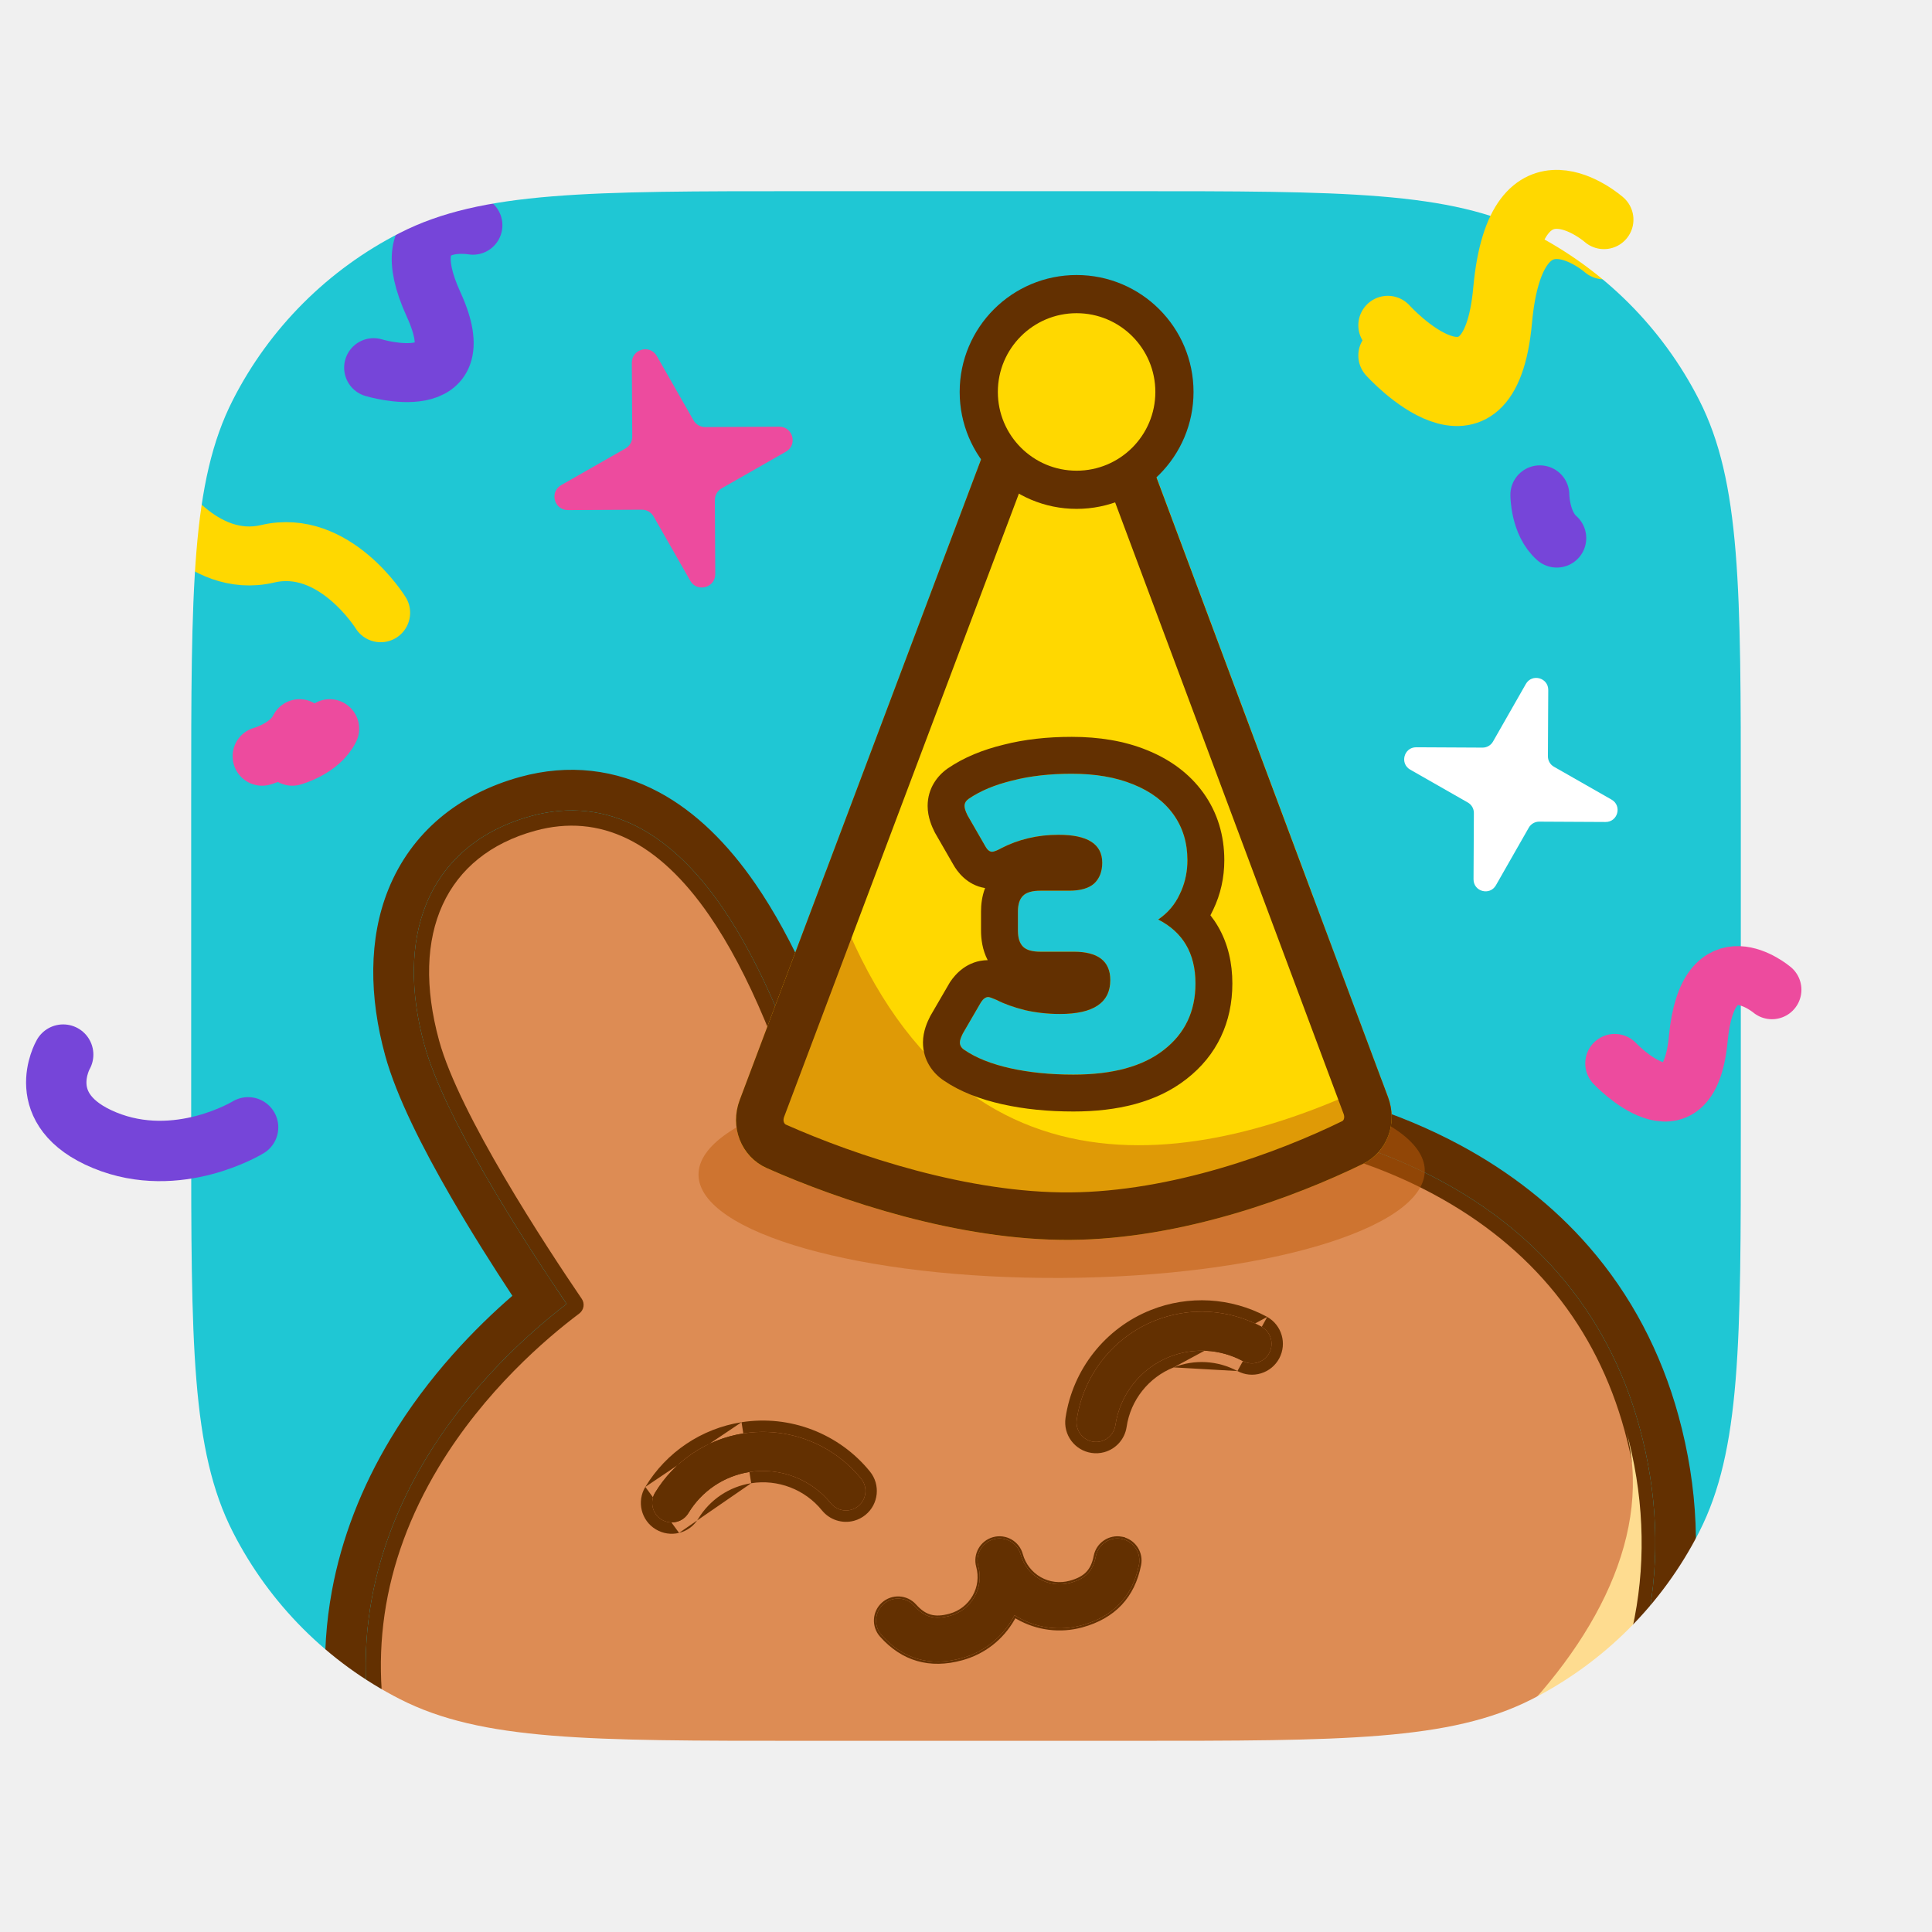
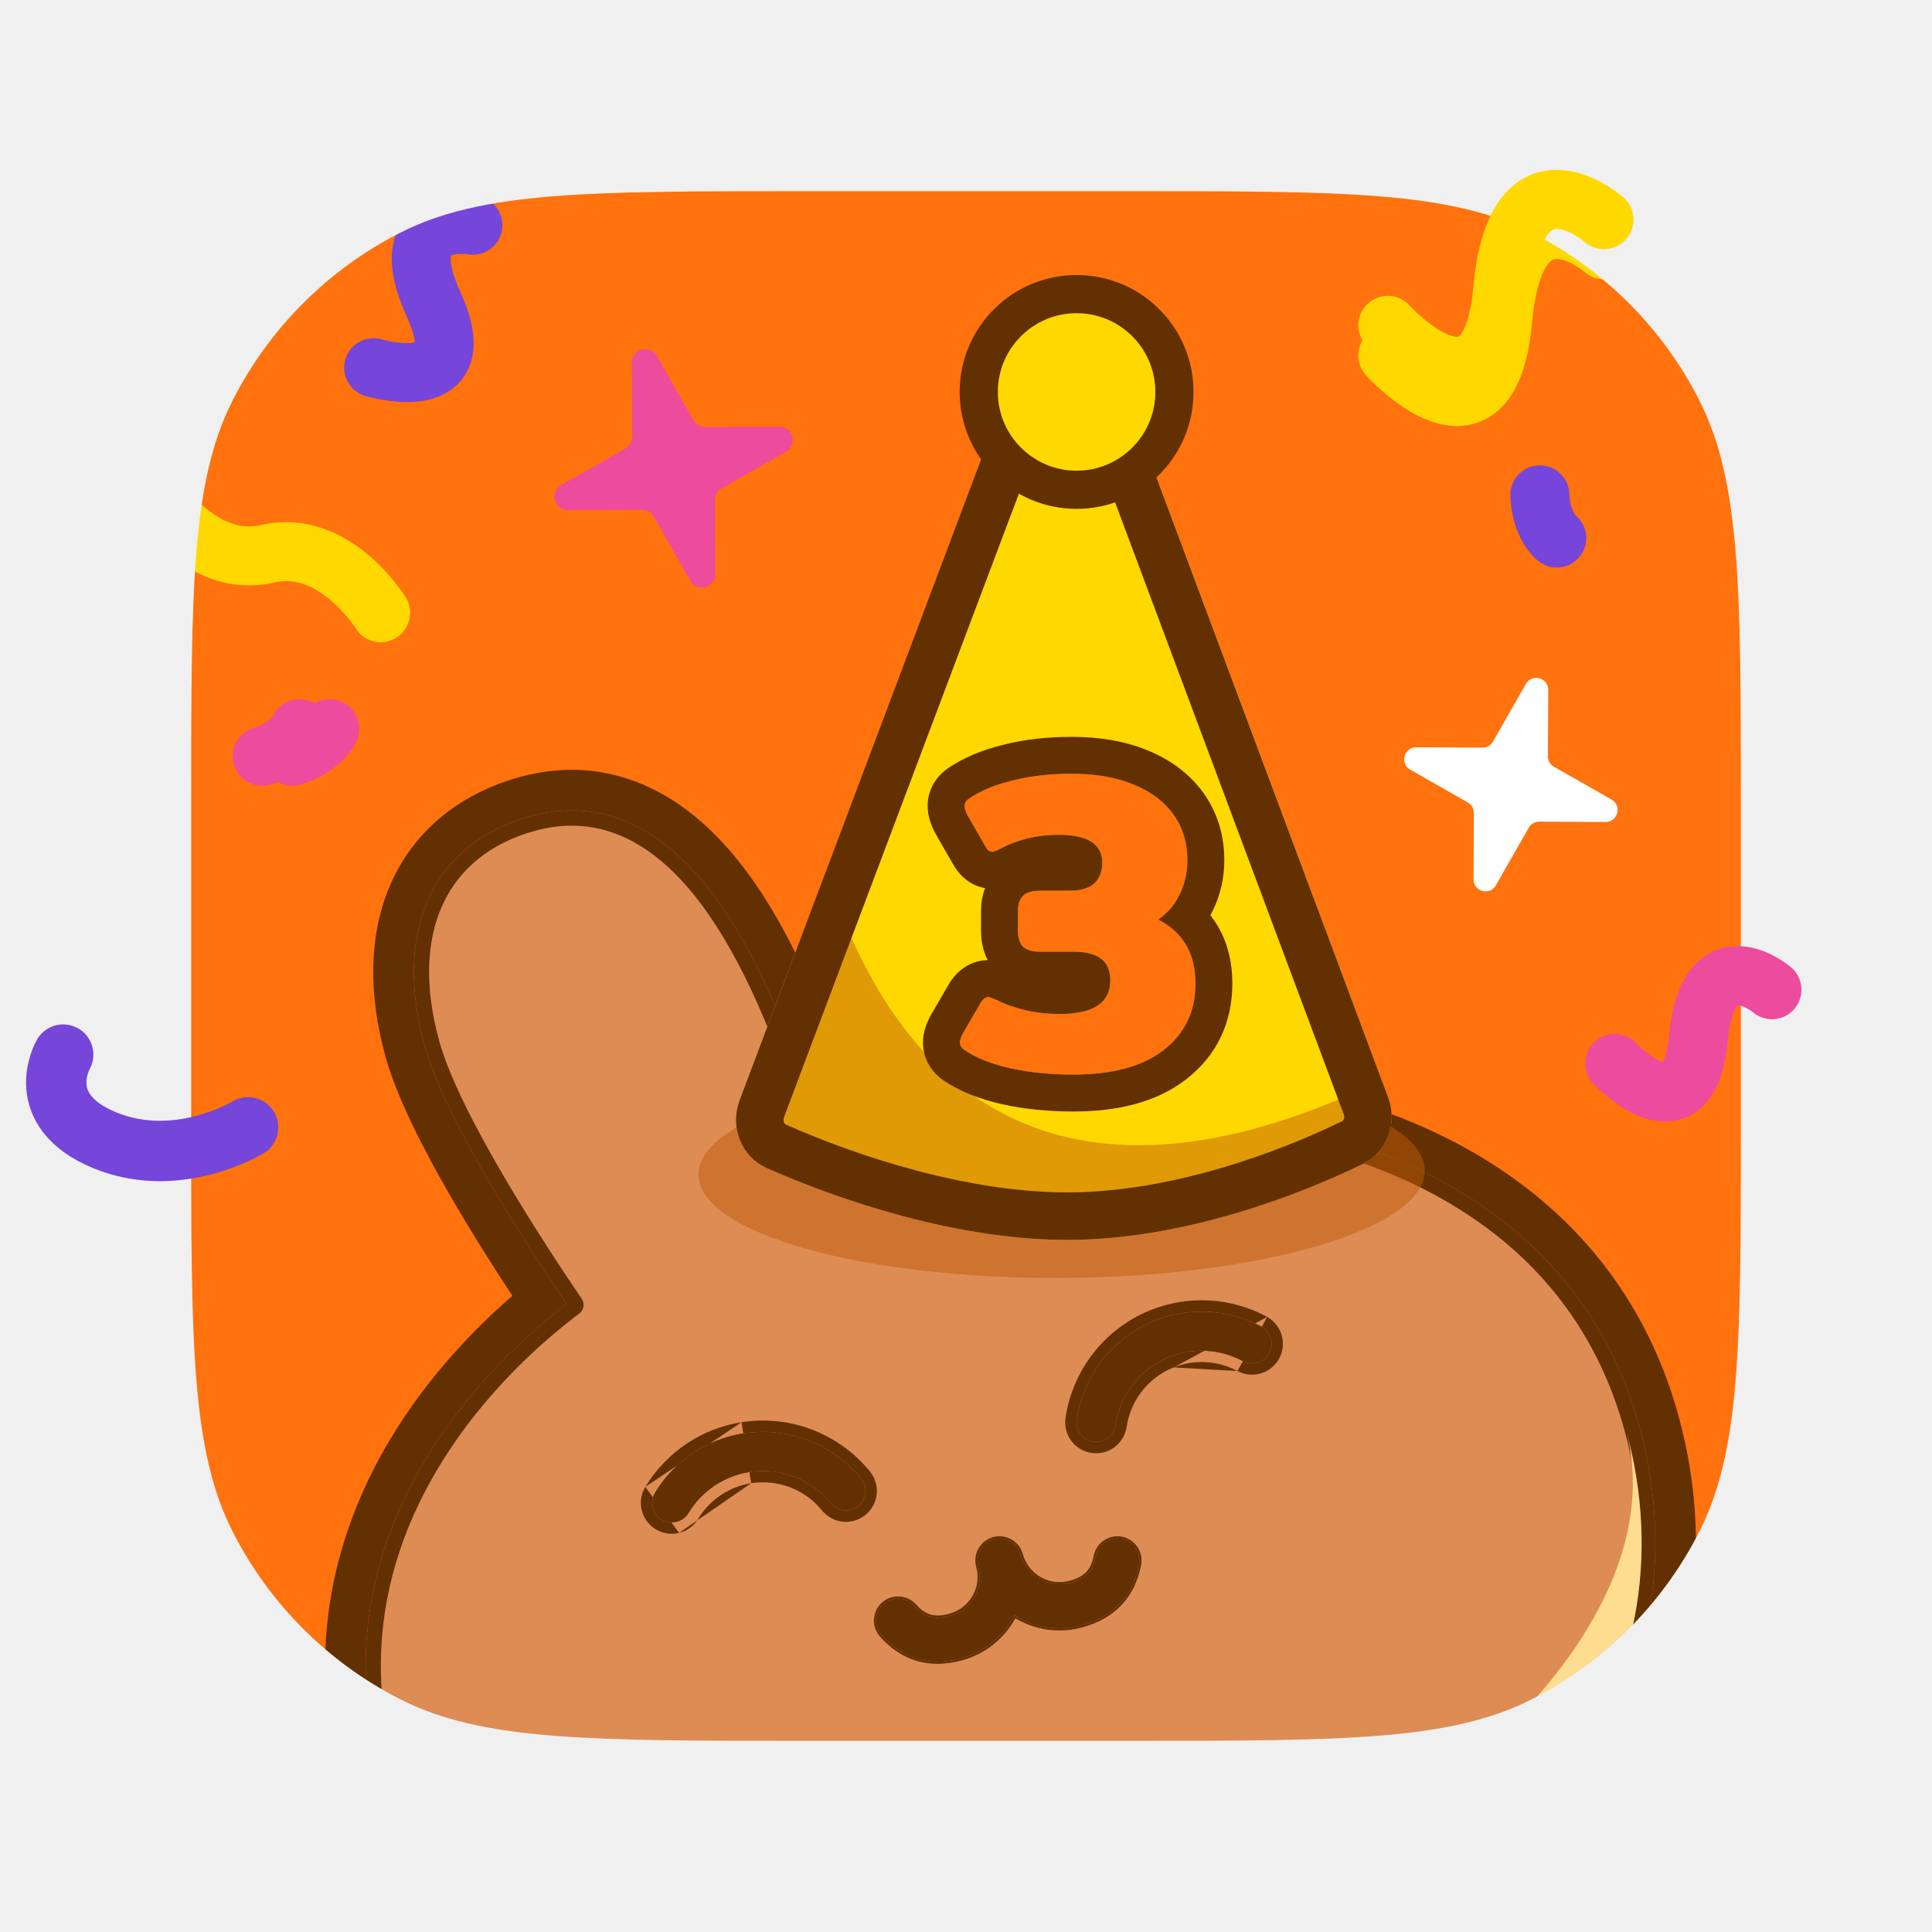
<svg xmlns="http://www.w3.org/2000/svg" width="192" height="192" fill="none" viewBox="0 0 192 192">
  <mask id="mask0_520_268" style="mask-type:alpha" width="154" height="154" x="19" y="19" maskUnits="userSpaceOnUse">
    <path fill="#EFF3F5" d="M19 79.8C19 58.518 19 47.877 23.142 39.748C26.785 32.598 32.598 26.785 39.748 23.142C47.877 19 58.518 19 79.8 19H112.2C133.482 19 144.123 19 152.252 23.142C159.402 26.785 165.215 32.598 168.858 39.748C173 47.877 173 58.518 173 79.8V112.2C173 133.482 173 144.123 168.858 152.252C165.215 159.402 159.402 165.215 152.252 168.858C144.123 173 133.482 173 112.2 173H79.8C58.518 173 47.877 173 39.748 168.858C32.598 165.215 26.785 159.402 23.142 152.252C19 144.123 19 133.482 19 112.2V79.8Z" />
  </mask>
  <g mask="url(#mask0_520_268)">
    <g clip-path="url(#clip0_520_268)">
-       <rect width="166" height="166" fill="#1FC7D4" transform="translate(10 15)" />
+       <rect width="166" height="166" fill="#FF720D" transform="translate(10 15)" />
      <path fill="#633001" d="M102.38 70.655C111.098 68.264 116.89 73.668 119.355 82.66C121.315 89.806 120.577 105.401 120.195 111.499C120.162 112.163 120.387 112.813 120.82 113.317C121.256 113.82 121.868 114.139 122.528 114.206C130.27 115.047 153.647 119.48 159.98 142.579C166.65 166.905 150.732 190.995 112.105 201.616L112.009 201.643C73.363 212.187 47.388 199.602 40.719 175.276C34.05 150.949 52.256 136.435 58.465 131.77C58.998 131.375 59.362 130.789 59.481 130.134C59.596 129.479 59.458 128.806 59.091 128.252C55.653 123.201 47.065 110.163 45.106 103.016C42.641 94.024 44.88 86.419 53.585 84.033C66.133 80.592 74.13 97.507 79.583 116.524C79.756 117.138 80.164 117.651 80.717 117.964C81.267 118.281 81.92 118.361 82.536 118.196L94.897 114.807C95.51 114.635 96.027 114.234 96.343 113.68C96.659 113.131 96.748 112.479 96.583 111.863C91.58 92.725 89.828 74.096 102.376 70.656M101.571 67.72C97.792 68.756 94.864 70.964 92.865 74.284C91.169 77.102 90.158 80.765 89.86 85.168C89.397 92.008 90.583 100.801 93.482 112.036L82.337 115.092C79.104 103.951 75.639 95.782 71.752 90.132C69.251 86.497 66.513 83.864 63.616 82.303C60.204 80.467 56.557 80.061 52.78 81.097C47.708 82.487 44.096 85.533 42.333 89.91C40.785 93.752 40.728 98.562 42.17 103.823C44.124 110.95 51.752 122.858 56.314 129.583C52.897 132.193 46.826 137.484 42.28 145.044C39.611 149.481 37.82 154.123 36.952 158.841C35.914 164.488 36.193 170.289 37.782 176.083C39.575 182.625 42.667 188.377 46.969 193.176C51.305 198.013 56.779 201.777 63.24 204.365C69.794 206.989 77.274 208.36 85.474 208.44C93.934 208.522 103.131 207.225 112.811 204.584L112.911 204.556C122.586 201.895 131.161 198.324 138.396 193.939C145.409 189.689 151.145 184.694 155.443 179.094C159.679 173.575 162.468 167.542 163.732 161.168C164.985 154.844 164.712 148.321 162.918 141.778C161.329 135.984 158.613 130.851 154.842 126.522C151.691 122.906 147.782 119.825 143.228 117.37C135.451 113.176 127.535 111.726 123.263 111.229C123.756 103.119 124.246 88.984 122.292 81.859C120.85 76.597 118.351 72.487 115.063 69.974C111.316 67.108 106.652 66.331 101.576 67.722L101.571 67.72Z" />
      <path fill="#633001" fill-rule="evenodd" d="M116.165 111.274L116.167 111.247C116.355 108.238 116.629 102.912 116.617 97.482C116.604 91.911 116.284 86.722 115.463 83.727C114.368 79.735 112.665 77.051 110.761 75.595C109.02 74.264 106.723 73.649 103.447 74.547L102.644 71.615L102.64 71.616L103.444 74.548C101.337 75.126 99.936 76.267 98.932 77.936C97.859 79.718 97.153 82.266 96.925 85.645C96.466 92.441 98.009 101.355 100.486 110.834C100.924 112.487 100.682 114.228 99.844 115.688C98.996 117.171 97.607 118.238 95.988 118.693L95.976 118.696L83.59 122.092L83.578 122.095C81.965 122.527 80.214 122.328 78.716 121.469C77.263 120.643 76.168 119.277 75.701 117.629C73 108.211 69.781 99.756 65.92 94.145C64 91.355 62.093 89.524 60.261 88.538C58.546 87.615 56.759 87.347 54.652 87.925C51.385 88.821 49.721 90.521 48.9 92.556C48.003 94.781 47.904 97.959 48.998 101.949C49.819 104.944 52.19 109.571 55.02 114.37C57.779 119.047 60.731 123.488 62.428 125.98L62.443 126.002L62.457 126.025C63.398 127.447 63.749 129.169 63.456 130.833L63.454 130.844L63.452 130.855C63.152 132.508 62.237 133.994 60.88 135.003C54.633 139.698 38.703 152.658 44.611 174.209C47.609 185.141 54.876 193.385 65.873 197.789C76.982 202.238 92.19 202.866 110.942 197.75C110.943 197.75 110.945 197.749 110.947 197.749L111.749 200.69L111.841 200.665M112.009 201.643C112.009 201.643 112.009 201.643 112.009 201.643L112.105 201.616C121.761 198.961 129.997 195.465 136.817 191.333C143.637 187.201 149.039 182.435 153.027 177.24C153.027 177.24 153.027 177.24 153.027 177.24C157.014 172.045 159.586 166.422 160.745 160.577C160.744 160.577 160.745 160.577 160.745 160.577C161.903 154.732 161.648 148.664 159.981 142.583C159.981 142.581 159.981 142.58 159.98 142.579C158.398 136.805 155.75 132.198 152.547 128.521C152.547 128.521 152.547 128.521 152.547 128.521C149.344 124.844 145.587 122.097 141.785 120.047C141.785 120.047 141.785 120.047 141.785 120.047C134.423 116.076 126.896 114.713 122.911 114.249C122.779 114.234 122.652 114.219 122.528 114.206C121.868 114.139 121.256 113.82 120.82 113.317C120.387 112.813 120.162 112.163 120.195 111.499C120.204 111.353 120.214 111.201 120.223 111.044C120.611 104.658 121.267 89.64 119.356 82.664C119.356 82.663 119.356 82.661 119.355 82.66C118.123 78.166 116.06 74.568 113.216 72.392C113.216 72.391 113.215 72.391 113.215 72.391C110.369 70.213 106.74 69.459 102.38 70.655L102.376 70.656C101.555 70.881 100.794 71.171 100.092 71.523C98.114 72.513 96.597 73.987 95.474 75.854C95.474 75.854 95.474 75.854 95.474 75.854C93.952 78.383 93.15 81.633 92.898 85.373C92.403 92.699 94.013 101.908 96.43 111.275C96.481 111.471 96.532 111.667 96.583 111.863C96.748 112.479 96.659 113.131 96.343 113.68C96.027 114.234 95.51 114.635 94.897 114.807L82.536 118.196C81.92 118.361 81.267 118.281 80.717 117.964C80.164 117.651 79.756 117.138 79.583 116.524C79.528 116.329 79.471 116.134 79.415 115.94C76.718 106.648 73.407 97.906 69.245 91.857C69.245 91.857 69.245 91.857 69.245 91.857C67.12 88.769 64.773 86.382 62.174 84.983C62.173 84.983 62.173 84.983 62.172 84.983C59.573 83.584 56.721 83.173 53.585 84.033C49.232 85.226 46.496 87.724 45.157 91.047C43.817 94.371 43.873 98.52 45.106 103.016C45.106 103.017 45.106 103.018 45.106 103.018C47.02 109.993 55.244 122.578 58.834 127.874C58.923 128.004 59.009 128.13 59.091 128.252C59.458 128.806 59.596 129.479 59.481 130.134C59.362 130.789 58.998 131.375 58.465 131.77C58.366 131.844 58.264 131.921 58.16 132C54.931 134.442 48.957 139.254 44.589 146.433C44.589 146.433 44.589 146.433 44.589 146.433C42.348 150.116 40.53 154.422 39.723 159.351C39.723 159.351 39.723 159.351 39.723 159.351C38.948 164.085 39.106 169.394 40.719 175.276C40.719 175.277 40.719 175.277 40.719 175.278C42.387 181.359 45.261 186.707 49.238 191.142C53.215 195.578 58.294 199.102 64.373 201.536C64.373 201.536 64.373 201.536 64.373 201.536C70.452 203.97 77.53 205.315 85.504 205.392C93.477 205.47 102.345 204.279 112.005 201.644C112.006 201.644 112.008 201.643 112.009 201.643ZM112.811 204.584C103.131 207.225 93.934 208.522 85.474 208.44C77.274 208.36 69.794 206.989 63.24 204.365C56.779 201.777 51.305 198.013 46.969 193.176C42.667 188.377 39.575 182.625 37.782 176.083C37.781 176.083 37.781 176.082 37.781 176.081C36.193 170.288 35.914 164.488 36.952 158.841C37.82 154.123 39.611 149.481 42.28 145.044C46.496 138.032 52.024 132.973 55.531 130.193C55.543 130.183 55.556 130.174 55.568 130.164C55.828 129.958 56.078 129.764 56.314 129.583C56.313 129.581 56.311 129.578 56.309 129.575C56.304 129.569 56.3 129.562 56.295 129.555C56.129 129.31 55.958 129.057 55.784 128.799C55.775 128.785 55.765 128.771 55.756 128.757C51.154 121.919 44.047 110.667 42.17 103.823C42.17 103.823 42.17 103.822 42.17 103.821C40.728 98.561 40.786 93.752 42.333 89.91C44.096 85.533 47.708 82.487 52.78 81.097C56.557 80.061 60.204 80.467 63.616 82.303C66.513 83.864 69.251 86.497 71.752 90.132C75.528 95.62 78.905 103.485 82.058 114.142C82.07 114.179 82.081 114.217 82.092 114.254C82.174 114.532 82.255 114.811 82.337 115.092L93.482 112.036C93.482 112.035 93.482 112.034 93.481 112.033C93.409 111.751 93.337 111.47 93.266 111.191C93.257 111.153 93.247 111.115 93.237 111.077C90.516 100.299 89.41 91.812 89.86 85.168C90.158 80.765 91.169 77.102 92.865 74.284C94.864 70.964 97.792 68.756 101.571 67.72L101.576 67.722C106.652 66.331 111.316 67.108 115.063 69.974C118.35 72.486 120.849 76.596 122.291 81.855C122.292 81.856 122.292 81.858 122.292 81.859C124.168 88.701 123.791 102.006 123.322 110.233C123.321 110.25 123.32 110.267 123.319 110.283C123.301 110.594 123.283 110.898 123.265 111.194C123.264 111.203 123.264 111.211 123.263 111.219C123.263 111.222 123.263 111.225 123.263 111.229C123.558 111.263 123.871 111.302 124.201 111.346C124.216 111.348 124.232 111.35 124.248 111.353C128.682 111.951 136.015 113.48 143.228 117.37C147.782 119.825 151.691 122.906 154.842 126.522C158.612 130.85 161.328 135.982 162.916 141.774C162.917 141.775 162.917 141.776 162.918 141.778C164.712 148.321 164.985 154.844 163.732 161.168C162.468 167.542 159.679 173.575 155.443 179.094C151.145 184.694 145.409 189.689 138.396 193.939C131.162 198.324 122.588 201.895 112.913 204.556C112.913 204.556 112.912 204.556 112.911 204.556L112.811 204.584ZM43.964 195.87C39.222 190.58 35.839 184.264 33.889 177.15C32.148 170.799 31.829 164.383 32.982 158.111C33.944 152.88 35.922 147.784 38.821 142.964C42.587 136.701 47.293 131.916 50.919 128.775C48.986 125.838 46.794 122.377 44.77 118.874C42.035 114.143 39.403 108.996 38.278 104.891C36.675 99.046 36.621 93.288 38.59 88.402C40.882 82.71 45.586 78.884 51.712 77.204C56.478 75.897 61.193 76.415 65.529 78.749L65.531 78.75C69.149 80.7 72.33 83.852 75.077 87.844C78.831 93.3 82.089 100.695 85.064 110.159L88.622 109.183C86.354 99.524 85.386 91.502 85.833 84.895C86.16 80.062 87.287 75.725 89.407 72.203C91.947 67.984 95.737 65.134 100.504 63.827L102.118 63.385L102.2 63.431C107.735 62.338 113.089 63.383 117.515 66.769C121.699 69.966 124.584 74.952 126.185 80.792C127.31 84.897 127.671 90.666 127.731 96.13C127.776 100.174 127.656 104.269 127.491 107.778C132.214 108.628 138.701 110.343 145.144 113.817C150.091 116.485 154.391 119.861 157.885 123.871C162.074 128.679 165.069 134.36 166.81 140.711C168.761 147.826 169.072 154.983 167.692 161.953L167.691 161.954C166.298 168.978 163.232 175.575 158.645 181.552C153.997 187.608 147.861 192.922 140.488 197.391C132.882 202.001 123.951 205.706 113.981 208.448L113.874 208.478C103.899 211.199 94.328 212.562 85.435 212.476C76.814 212.392 68.827 210.95 61.74 208.111C54.745 205.311 48.743 201.201 43.964 195.87ZM122.102 118.22C120.419 118.044 118.873 117.232 117.772 115.963L117.764 115.954L117.757 115.946C116.656 114.664 116.08 113.004 116.164 111.3L116.165 111.274M122.102 118.22C125.714 118.613 132.911 119.847 139.867 123.598C146.742 127.306 153.279 133.399 156.088 143.646C159.085 154.579 157.04 165.381 149.827 174.78C142.541 184.274 129.78 192.57 111.038 197.724C111.037 197.724 111.036 197.724 111.035 197.725L111.843 200.664M111.035 197.725L110.947 197.749L111.035 197.725Z" clip-rule="evenodd" />
      <path fill="#DD8C54" d="M112.412 203.11C112.412 203.11 112.412 203.111 112.412 203.111C93.656 208.227 76.852 208.171 63.809 202.948C57.568 200.448 52.286 196.818 48.105 192.156C43.962 187.534 40.983 181.99 39.252 175.676C36.423 165.357 37.88 155.312 43.585 145.822C48.143 138.238 54.291 132.998 57.551 130.549C57.784 130.378 57.934 130.135 57.984 129.856C58.03 129.593 57.973 129.316 57.822 129.088C54.232 123.817 45.644 110.729 43.638 103.415C40.726 92.792 44.294 84.997 53.183 82.56C59.611 80.798 65.437 83.635 70.499 90.989C74.361 96.602 77.81 104.815 81.047 116.1C81.111 116.331 81.26 116.517 81.465 116.631C81.674 116.753 81.912 116.78 82.145 116.718L94.496 113.332C94.717 113.272 94.906 113.123 95.023 112.92C95.144 112.71 95.176 112.474 95.117 112.249C92.145 100.882 90.923 92.056 91.382 85.264C91.983 76.355 95.548 70.945 101.976 69.183C110.865 66.746 117.91 71.633 120.822 82.254C122.827 89.568 122.113 105.207 121.714 111.592C121.702 111.846 121.794 112.113 121.974 112.323C122.152 112.529 122.407 112.661 122.682 112.688C126.742 113.128 134.703 114.494 142.505 118.702C152.246 123.955 158.62 131.853 161.449 142.172C163.18 148.485 163.446 154.774 162.239 160.865C161.02 167.007 158.329 172.827 154.236 178.161C145.68 189.31 131.25 197.927 112.509 203.082L112.412 203.109C112.412 203.109 112.412 203.109 112.412 203.11Z" />
      <path fill="#633001" d="M73.869 142.453C70.213 143.032 67.015 145.182 65.096 148.351C64.542 149.267 64.836 150.463 65.751 151.016C66.195 151.284 66.716 151.364 67.22 151.24C67.73 151.118 68.149 150.805 68.418 150.361C69.743 148.171 71.951 146.686 74.476 146.286C77.521 145.805 80.621 146.994 82.564 149.392C83.049 149.989 83.843 150.245 84.585 150.042C84.845 149.971 85.083 149.848 85.293 149.677C86.124 149.003 86.252 147.78 85.578 146.948C82.764 143.478 78.276 141.756 73.867 142.454L73.869 142.453Z" />
      <path fill="#633001" fill-rule="evenodd" d="M73.805 142.463C70.176 143.057 67.004 145.201 65.096 148.351C64.542 149.267 64.836 150.463 65.751 151.016C66.195 151.284 66.716 151.364 67.22 151.24C67.73 151.118 68.149 150.805 68.418 150.361C69.743 148.171 71.951 146.686 74.476 146.286C77.521 145.805 80.621 146.994 82.564 149.392C83.049 149.989 83.843 150.245 84.585 150.042C84.845 149.971 85.083 149.848 85.293 149.677C86.124 149.003 86.252 147.78 85.578 146.948C82.778 143.494 78.319 141.773 73.931 142.444C73.91 142.447 73.89 142.45 73.869 142.453C73.869 142.453 73.869 142.453 73.869 142.453C73.869 142.453 73.868 142.453 73.867 142.454L73.869 142.453C73.869 142.453 73.868 142.453 73.867 142.453C73.867 142.453 73.867 142.453 73.867 142.453C73.847 142.457 73.826 142.46 73.805 142.463ZM73.693 141.339L73.693 141.339C69.709 141.97 66.222 144.314 64.132 147.767M73.693 141.339C78.498 140.58 83.387 142.455 86.454 146.238L86.454 146.238C87.52 147.552 87.319 149.486 86.005 150.552C85.672 150.823 85.293 151.017 84.883 151.13C83.709 151.452 82.455 151.047 81.689 150.104L81.687 150.103C79.998 148.017 77.3 146.982 74.653 147.401M67.487 152.337C66.692 152.531 65.866 152.403 65.169 151.982L65.168 151.982C63.718 151.106 63.254 149.215 64.132 147.767M67.487 152.337C68.294 152.141 68.961 151.64 69.383 150.946L69.383 150.945C70.537 149.039 72.456 147.748 74.652 147.401" clip-rule="evenodd" />
      <path fill="#633001" d="M125.342 131.834C122.075 130.087 118.228 129.869 114.788 131.235C110.64 132.883 107.659 136.652 107.007 141.073C106.851 142.132 107.585 143.12 108.643 143.275C108.911 143.316 109.18 143.299 109.438 143.228C110.182 143.024 110.733 142.402 110.846 141.639C111.296 138.584 113.356 135.981 116.218 134.842C118.592 133.899 121.251 134.05 123.507 135.257C123.964 135.503 124.488 135.557 124.986 135.403C125.482 135.253 125.89 134.917 126.136 134.461C126.641 133.517 126.284 132.339 125.34 131.834L125.342 131.834Z" />
      <path fill="#633001" fill-rule="evenodd" d="M125.341 131.835C125.341 131.835 125.342 131.836 125.342 131.836C125.693 132.024 125.963 132.306 126.137 132.634C126.43 133.186 126.452 133.869 126.136 134.461C125.89 134.917 125.482 135.253 124.986 135.403C124.488 135.557 123.964 135.503 123.507 135.257C121.251 134.05 118.592 133.899 116.218 134.842C113.356 135.981 111.296 138.584 110.846 141.639C110.733 142.402 110.182 143.024 109.438 143.228C109.18 143.299 108.911 143.316 108.644 143.275C107.585 143.12 106.851 142.132 107.007 141.073C107.659 136.652 110.64 132.883 114.788 131.235C117.876 130.008 121.293 130.059 124.323 131.346C124.667 131.492 125.006 131.655 125.339 131.833C125.34 131.833 125.34 131.833 125.34 131.833C125.341 131.833 125.341 131.834 125.342 131.834L125.34 131.834C125.34 131.835 125.341 131.835 125.341 131.835ZM125.935 130.875C125.915 130.862 125.895 130.851 125.874 130.839C122.314 128.936 118.12 128.698 114.371 130.186L114.371 130.187C109.849 131.984 106.602 136.09 105.891 140.908L105.891 140.909C105.644 142.583 106.802 144.143 108.476 144.391C108.901 144.455 109.329 144.428 109.737 144.316C110.912 143.994 111.784 143.009 111.962 141.803L111.962 141.803C112.353 139.146 114.147 136.88 116.635 135.891M125.935 130.875C127.382 131.692 127.917 133.521 127.13 134.993L127.129 134.995C126.744 135.713 126.096 136.244 125.316 136.482C124.527 136.724 123.693 136.637 122.975 136.252M116.635 135.89C118.7 135.07 121.011 135.201 122.975 136.252L116.635 135.89Z" clip-rule="evenodd" />
      <path fill="#633001" d="M111.468 152.93C110.284 152.699 109.135 153.47 108.904 154.654C108.615 156.135 107.9 156.878 106.36 157.301C105.329 157.583 104.246 157.448 103.32 156.923C102.388 156.389 101.719 155.527 101.437 154.496C101.118 153.332 99.915 152.647 98.751 152.966C97.588 153.285 96.902 154.488 97.221 155.651C97.504 156.683 97.369 157.765 96.843 158.692C96.31 159.624 95.448 160.292 94.416 160.575C92.876 160.997 91.885 160.722 90.879 159.596C90.076 158.695 88.695 158.618 87.794 159.421C86.893 160.224 86.815 161.605 87.618 162.505C89.742 164.884 92.418 165.652 95.571 164.788C97.727 164.197 99.523 162.804 100.639 160.854C100.702 160.743 100.762 160.63 100.821 160.517C100.931 160.587 101.043 160.653 101.155 160.719C103.101 161.823 105.361 162.107 107.513 161.517C110.667 160.652 112.577 158.627 113.19 155.498C113.422 154.313 112.651 153.165 111.466 152.934L111.468 152.93Z" />
      <path fill="#633001" fill-rule="evenodd" d="M111.239 152.898C110.139 152.8 109.121 153.546 108.904 154.654C108.615 156.135 107.9 156.878 106.36 157.301C105.329 157.583 104.246 157.448 103.32 156.923C102.388 156.389 101.719 155.527 101.437 154.496C101.118 153.332 99.915 152.647 98.751 152.966C97.588 153.285 96.902 154.488 97.221 155.651C97.504 156.683 97.369 157.765 96.843 158.692C96.31 159.624 95.448 160.292 94.416 160.575C92.876 160.997 91.885 160.722 90.879 159.596C90.076 158.695 88.695 158.618 87.794 159.421C86.893 160.224 86.815 161.605 87.618 162.505C89.742 164.884 92.418 165.652 95.571 164.788C97.727 164.197 99.523 162.804 100.639 160.854C100.666 160.806 100.693 160.757 100.72 160.708C100.754 160.645 100.787 160.582 100.821 160.518L100.821 160.517C100.882 160.556 100.943 160.593 101.005 160.63C101.055 160.66 101.105 160.689 101.155 160.719C103.101 161.823 105.361 162.107 107.513 161.517C110.667 160.652 112.577 158.627 113.19 155.498C113.407 154.387 112.743 153.308 111.683 152.987C111.616 152.967 111.548 152.95 111.479 152.936C111.475 152.935 111.471 152.935 111.467 152.934C111.467 152.934 111.467 152.934 111.466 152.934L111.468 152.93C111.468 152.93 111.467 152.93 111.467 152.93C111.463 152.929 111.459 152.928 111.456 152.928C111.383 152.914 111.311 152.904 111.239 152.898ZM111.792 152.796L111.803 152.776L111.509 152.719C110.209 152.465 108.947 153.312 108.693 154.613L108.693 154.613C108.554 155.328 108.316 155.841 107.947 156.226C107.575 156.611 107.052 156.888 106.304 157.093C105.327 157.361 104.303 157.233 103.426 156.736C102.544 156.231 101.912 155.415 101.644 154.439C101.294 153.161 99.972 152.408 98.694 152.759C97.416 153.109 96.663 154.43 97.014 155.708C97.282 156.685 97.154 157.709 96.656 158.586C96.151 159.468 95.336 160.1 94.359 160.368C93.611 160.573 93.02 160.602 92.505 160.459C91.991 160.317 91.525 159.996 91.039 159.453C90.157 158.463 88.64 158.378 87.651 159.26C86.661 160.142 86.576 161.659 87.458 162.648L87.458 162.649C88.543 163.864 89.776 164.675 91.149 165.07C92.522 165.464 94.02 165.436 95.628 164.995C97.839 164.389 99.682 162.96 100.825 160.961L100.826 160.961C100.852 160.914 100.878 160.867 100.904 160.82C100.951 160.848 100.999 160.876 101.045 160.904L101.045 160.904L101.049 160.906C103.044 162.038 105.362 162.329 107.57 161.724C109.178 161.283 110.481 160.543 111.461 159.504C112.441 158.465 113.088 157.137 113.401 155.539L113.401 155.539C113.636 154.335 112.929 153.166 111.792 152.796Z" clip-rule="evenodd" />
      <path fill="#FEDC90" d="M110.237 194.007C81.218 201.963 45.204 195.844 39.553 175.428C39.561 175.46 39.57 175.492 39.579 175.524C46.512 200.815 73.19 213.997 112.744 203.153C152.299 192.309 168.523 167.364 161.589 142.073C161.581 142.041 161.572 142.009 161.563 141.978C167.114 162.421 139.255 186.051 110.237 194.007Z" />
      <path stroke="#7645D9" stroke-linecap="round" stroke-width="5.859" d="M153.029 49.176C153.029 49.176 153.029 52.01 154.71 53.475" />
      <path stroke="#ED4B9E" stroke-linecap="round" stroke-width="5.859" d="M26.047 75.153C26.047 75.153 28.784 74.419 29.764 72.416" />
      <path fill="#fff" d="M148.662 87.978C148.055 89.042 146.431 88.607 146.438 87.382L146.472 80.793C146.474 80.363 146.244 79.966 145.871 79.753L140.148 76.488C139.084 75.881 139.519 74.257 140.744 74.263L147.333 74.297C147.763 74.299 148.16 74.07 148.373 73.696L151.638 67.973C152.245 66.909 153.869 67.345 153.863 68.569L153.829 75.158C153.827 75.588 154.056 75.986 154.43 76.198L160.153 79.464C161.217 80.071 160.781 81.695 159.557 81.688L152.968 81.654C152.538 81.652 152.141 81.882 151.928 82.255L148.662 87.978Z" />
      <path fill="#ED4B9E" d="M71.081 57.049C71.088 58.415 69.276 58.901 68.598 57.714L64.954 51.326C64.716 50.909 64.272 50.653 63.793 50.655L56.438 50.693C55.071 50.7 54.585 48.887 55.772 48.21L62.161 44.565C62.577 44.328 62.834 43.884 62.831 43.404L62.793 36.049C62.786 34.683 64.599 34.197 65.276 35.384L68.921 41.773C69.159 42.189 69.602 42.445 70.082 42.443L77.437 42.405C78.804 42.398 79.289 44.211 78.102 44.888L71.714 48.533C71.297 48.77 71.041 49.214 71.043 49.694L71.081 57.049Z" />
      <path stroke="#FFD800" stroke-linecap="round" stroke-width="5.859" d="M15.371 49.176C15.371 49.176 19.96 56.598 26.6 55.035C33.24 53.473 37.829 60.894 37.829 60.894" />
      <path stroke="#FFD800" stroke-linecap="round" stroke-width="5.859" d="M159.4 24.828C159.4 24.828 150.673 17.127 149.33 31.828C147.988 46.529 137.918 35.328 137.918 35.328" />
      <ellipse cx="105.504" cy="116.534" fill="#BF5C0C" opacity=".5" rx="36.087" ry="10.467" transform="rotate(-0.330456 105.504 116.534)" />
      <path fill="#FFD800" d="M106.374 123.219C117.448 123.136 128.689 118.968 135.452 115.659C137.902 114.46 138.897 111.582 137.944 109.033L111.192 37.435C109.362 32.539 102.435 32.547 100.589 37.447L73.514 109.322C72.518 111.966 73.616 114.939 76.194 116.082C83.427 119.291 95.281 123.301 106.374 123.219Z" />
      <path fill="#FFD800" fill-rule="evenodd" d="M98.205 43.775C106.285 48.422 113.913 57.24 120.315 72.072C125.076 83.102 128.33 88.264 130.524 89.173L111.192 37.435C109.362 32.539 102.435 32.547 100.589 37.447L98.205 43.775Z" clip-rule="evenodd" />
      <path fill="#BF5C0C" fill-rule="evenodd" d="M135.452 115.658C128.689 118.968 117.448 123.136 106.374 123.218C95.281 123.301 83.427 119.291 76.194 116.082C73.616 114.939 72.518 111.966 73.514 109.322L82.078 86.588C93.389 121.437 119.563 116.015 137.298 107.303L137.944 109.033C138.897 111.582 137.901 114.46 135.452 115.658Z" clip-rule="evenodd" opacity=".5" />
      <path stroke="#633001" stroke-width="4.719" d="M106.363 120.859C116.935 120.78 127.807 116.776 134.419 113.54C135.669 112.928 136.304 111.39 135.734 109.863L108.982 38.267C107.915 35.411 103.873 35.416 102.796 38.275L75.722 110.147C75.127 111.726 75.817 113.331 77.157 113.925C84.262 117.078 95.758 120.938 106.363 120.859Z" />
-       <path fill="#1FC7D4" d="M106.676 106.792C104.374 106.792 102.283 106.581 100.402 106.16C98.521 105.739 97.005 105.135 95.855 104.349C95.546 104.153 95.391 103.9 95.391 103.591C95.391 103.395 95.49 103.1 95.686 102.707L97.497 99.591C97.721 99.254 97.96 99.086 98.213 99.086C98.325 99.086 98.606 99.184 99.055 99.381C99.813 99.774 100.753 100.11 101.876 100.391C102.999 100.644 104.15 100.77 105.329 100.77C108.669 100.77 110.34 99.647 110.34 97.401C110.34 95.521 109.133 94.58 106.718 94.58H103.392C102.578 94.58 102.002 94.412 101.665 94.075C101.329 93.738 101.16 93.205 101.16 92.475V90.58C101.16 89.878 101.329 89.359 101.665 89.022C102.002 88.685 102.578 88.517 103.392 88.517H106.255C107.378 88.517 108.206 88.278 108.74 87.801C109.273 87.296 109.54 86.608 109.54 85.738C109.54 83.885 108.094 82.959 105.203 82.959C103.125 82.959 101.216 83.408 99.476 84.306C99.392 84.362 99.251 84.432 99.055 84.516C98.858 84.601 98.704 84.643 98.592 84.643C98.339 84.643 98.114 84.46 97.918 84.095L96.149 81.022C95.953 80.629 95.855 80.32 95.855 80.095C95.855 79.814 95.995 79.576 96.276 79.379C97.427 78.593 98.872 77.99 100.613 77.569C102.353 77.12 104.318 76.895 106.508 76.895C108.866 76.895 110.901 77.246 112.614 77.948C114.354 78.649 115.687 79.646 116.614 80.937C117.54 82.229 118.003 83.745 118.003 85.485C118.003 86.692 117.751 87.815 117.245 88.854C116.768 89.892 116.052 90.734 115.098 91.38C117.568 92.643 118.803 94.763 118.803 97.738C118.803 100.518 117.751 102.721 115.645 104.349C113.568 105.978 110.578 106.792 106.676 106.792Z" />
+       <path fill="#FF720D" d="M106.676 106.792C104.374 106.792 102.283 106.581 100.402 106.16C98.521 105.739 97.005 105.135 95.855 104.349C95.546 104.153 95.391 103.9 95.391 103.591C95.391 103.395 95.49 103.1 95.686 102.707L97.497 99.591C97.721 99.254 97.96 99.086 98.213 99.086C98.325 99.086 98.606 99.184 99.055 99.381C99.813 99.774 100.753 100.11 101.876 100.391C102.999 100.644 104.15 100.77 105.329 100.77C108.669 100.77 110.34 99.647 110.34 97.401C110.34 95.521 109.133 94.58 106.718 94.58H103.392C102.578 94.58 102.002 94.412 101.665 94.075C101.329 93.738 101.16 93.205 101.16 92.475V90.58C101.16 89.878 101.329 89.359 101.665 89.022C102.002 88.685 102.578 88.517 103.392 88.517H106.255C107.378 88.517 108.206 88.278 108.74 87.801C109.273 87.296 109.54 86.608 109.54 85.738C109.54 83.885 108.094 82.959 105.203 82.959C103.125 82.959 101.216 83.408 99.476 84.306C99.392 84.362 99.251 84.432 99.055 84.516C98.858 84.601 98.704 84.643 98.592 84.643C98.339 84.643 98.114 84.46 97.918 84.095L96.149 81.022C95.953 80.629 95.855 80.32 95.855 80.095C95.855 79.814 95.995 79.576 96.276 79.379C97.427 78.593 98.872 77.99 100.613 77.569C102.353 77.12 104.318 76.895 106.508 76.895C108.866 76.895 110.901 77.246 112.614 77.948C114.354 78.649 115.687 79.646 116.614 80.937C117.54 82.229 118.003 83.745 118.003 85.485C118.003 86.692 117.751 87.815 117.245 88.854C116.768 89.892 116.052 90.734 115.098 91.38C117.568 92.643 118.803 94.763 118.803 97.738C118.803 100.518 117.751 102.721 115.645 104.349C113.568 105.978 110.578 106.792 106.676 106.792Z" />
      <path fill="#633001" fill-rule="evenodd" d="M95.686 102.707L97.497 99.591C97.721 99.254 97.96 99.086 98.213 99.086C98.325 99.086 98.606 99.184 99.055 99.381C99.813 99.774 100.753 100.11 101.876 100.391C102.999 100.644 104.15 100.77 105.329 100.77C108.669 100.77 110.34 99.647 110.34 97.401C110.34 95.521 109.133 94.58 106.718 94.58H103.392C102.578 94.58 102.002 94.412 101.665 94.075C101.329 93.738 101.16 93.205 101.16 92.475V90.58C101.16 89.878 101.329 89.359 101.665 89.022C102.002 88.685 102.578 88.517 103.392 88.517H106.255C107.378 88.517 108.206 88.278 108.74 87.801C109.273 87.296 109.54 86.608 109.54 85.738C109.54 83.885 108.094 82.959 105.202 82.959C103.125 82.959 101.216 83.408 99.476 84.306C99.392 84.362 99.251 84.432 99.055 84.516C98.858 84.601 98.704 84.643 98.591 84.643C98.339 84.643 98.114 84.46 97.918 84.095L96.149 81.022C95.953 80.629 95.855 80.32 95.855 80.095C95.855 79.814 95.995 79.576 96.276 79.379C97.427 78.593 98.872 77.99 100.613 77.569C102.353 77.12 104.318 76.895 106.508 76.895C108.866 76.895 110.901 77.246 112.614 77.948C114.354 78.649 115.687 79.646 116.614 80.937C117.54 82.229 118.003 83.745 118.003 85.485C118.003 86.546 117.808 87.542 117.418 88.473C117.364 88.601 117.306 88.728 117.245 88.854C116.768 89.892 116.052 90.734 115.098 91.38C116.323 92.007 117.244 92.844 117.862 93.891C118.49 94.956 118.803 96.239 118.803 97.738C118.803 100.518 117.751 102.721 115.645 104.349C113.568 105.978 110.578 106.792 106.676 106.792C104.374 106.792 102.283 106.581 100.402 106.16C98.521 105.739 97.005 105.135 95.855 104.349C95.546 104.153 95.391 103.9 95.391 103.591C95.391 103.395 95.49 103.1 95.686 102.707ZM93.823 107.403C92.71 106.67 91.724 105.369 91.724 103.591C91.724 102.46 92.195 101.489 92.406 101.067L92.458 100.964L94.383 97.651L94.445 97.557C94.924 96.839 96.109 95.444 98.157 95.419C97.624 94.395 97.493 93.315 97.493 92.475V90.58C97.493 89.894 97.584 89.073 97.896 88.255C96.085 87.965 95.106 86.585 94.722 85.894L92.917 82.757L92.869 82.662C92.617 82.157 92.187 81.21 92.187 80.095C92.187 78.347 93.156 77.086 94.173 76.375L94.19 76.363L94.207 76.351C95.805 75.26 97.679 74.508 99.723 74.011C101.812 73.475 104.084 73.228 106.508 73.228C109.214 73.228 111.74 73.629 113.994 74.55C116.257 75.465 118.195 76.851 119.593 78.8C121.01 80.774 121.67 83.054 121.67 85.485C121.67 87.209 121.308 88.871 120.56 90.422C120.475 90.605 120.385 90.785 120.29 90.96C120.564 91.309 120.817 91.679 121.045 92.071C122.053 93.799 122.47 95.74 122.47 97.738C122.47 101.59 120.94 104.886 117.898 107.243C114.932 109.563 111.017 110.459 106.676 110.459C104.155 110.459 101.79 110.228 99.601 109.738C97.445 109.256 95.467 108.516 93.823 107.403Z" clip-rule="evenodd" />
      <circle cx="106.991" cy="38.951" r="9.723" fill="#FFD800" stroke="#633001" stroke-width="3.794" />
      <path stroke="#7645D9" stroke-linecap="round" stroke-width="5.859" d="M46.999 22.383C46.999 22.383 38.817 20.906 43.098 30.273C47.379 39.641 37.13 36.537 37.13 36.537" />
    </g>
  </g>
  <path stroke="#FFD800" stroke-linecap="round" stroke-width="5.859" d="M159.4 21.828C159.4 21.828 150.673 14.127 149.33 28.828C147.987 43.53 137.918 32.328 137.918 32.328" />
  <path stroke="#ED4B9E" stroke-linecap="round" stroke-width="5.859" d="M176.094 98.359C176.094 98.359 169.747 92.988 168.77 103.241C167.794 113.494 160.47 105.682 160.47 105.682" />
  <path stroke="#ED4B9E" stroke-linecap="round" stroke-width="5.859" d="M29.047 75.153C29.047 75.153 31.784 74.419 32.763 72.416" />
  <path stroke="#7645D9" stroke-linecap="round" stroke-width="6" d="M6.279 104.805C6.279 104.805 3.105 110.302 10.388 113.311C17.671 116.321 24.656 112.033 24.656 112.033" />
  <defs>
    <clipPath id="clip0_520_268">
      <rect width="166" height="166" fill="#fff" transform="translate(10 15)" />
    </clipPath>
  </defs>
</svg>
